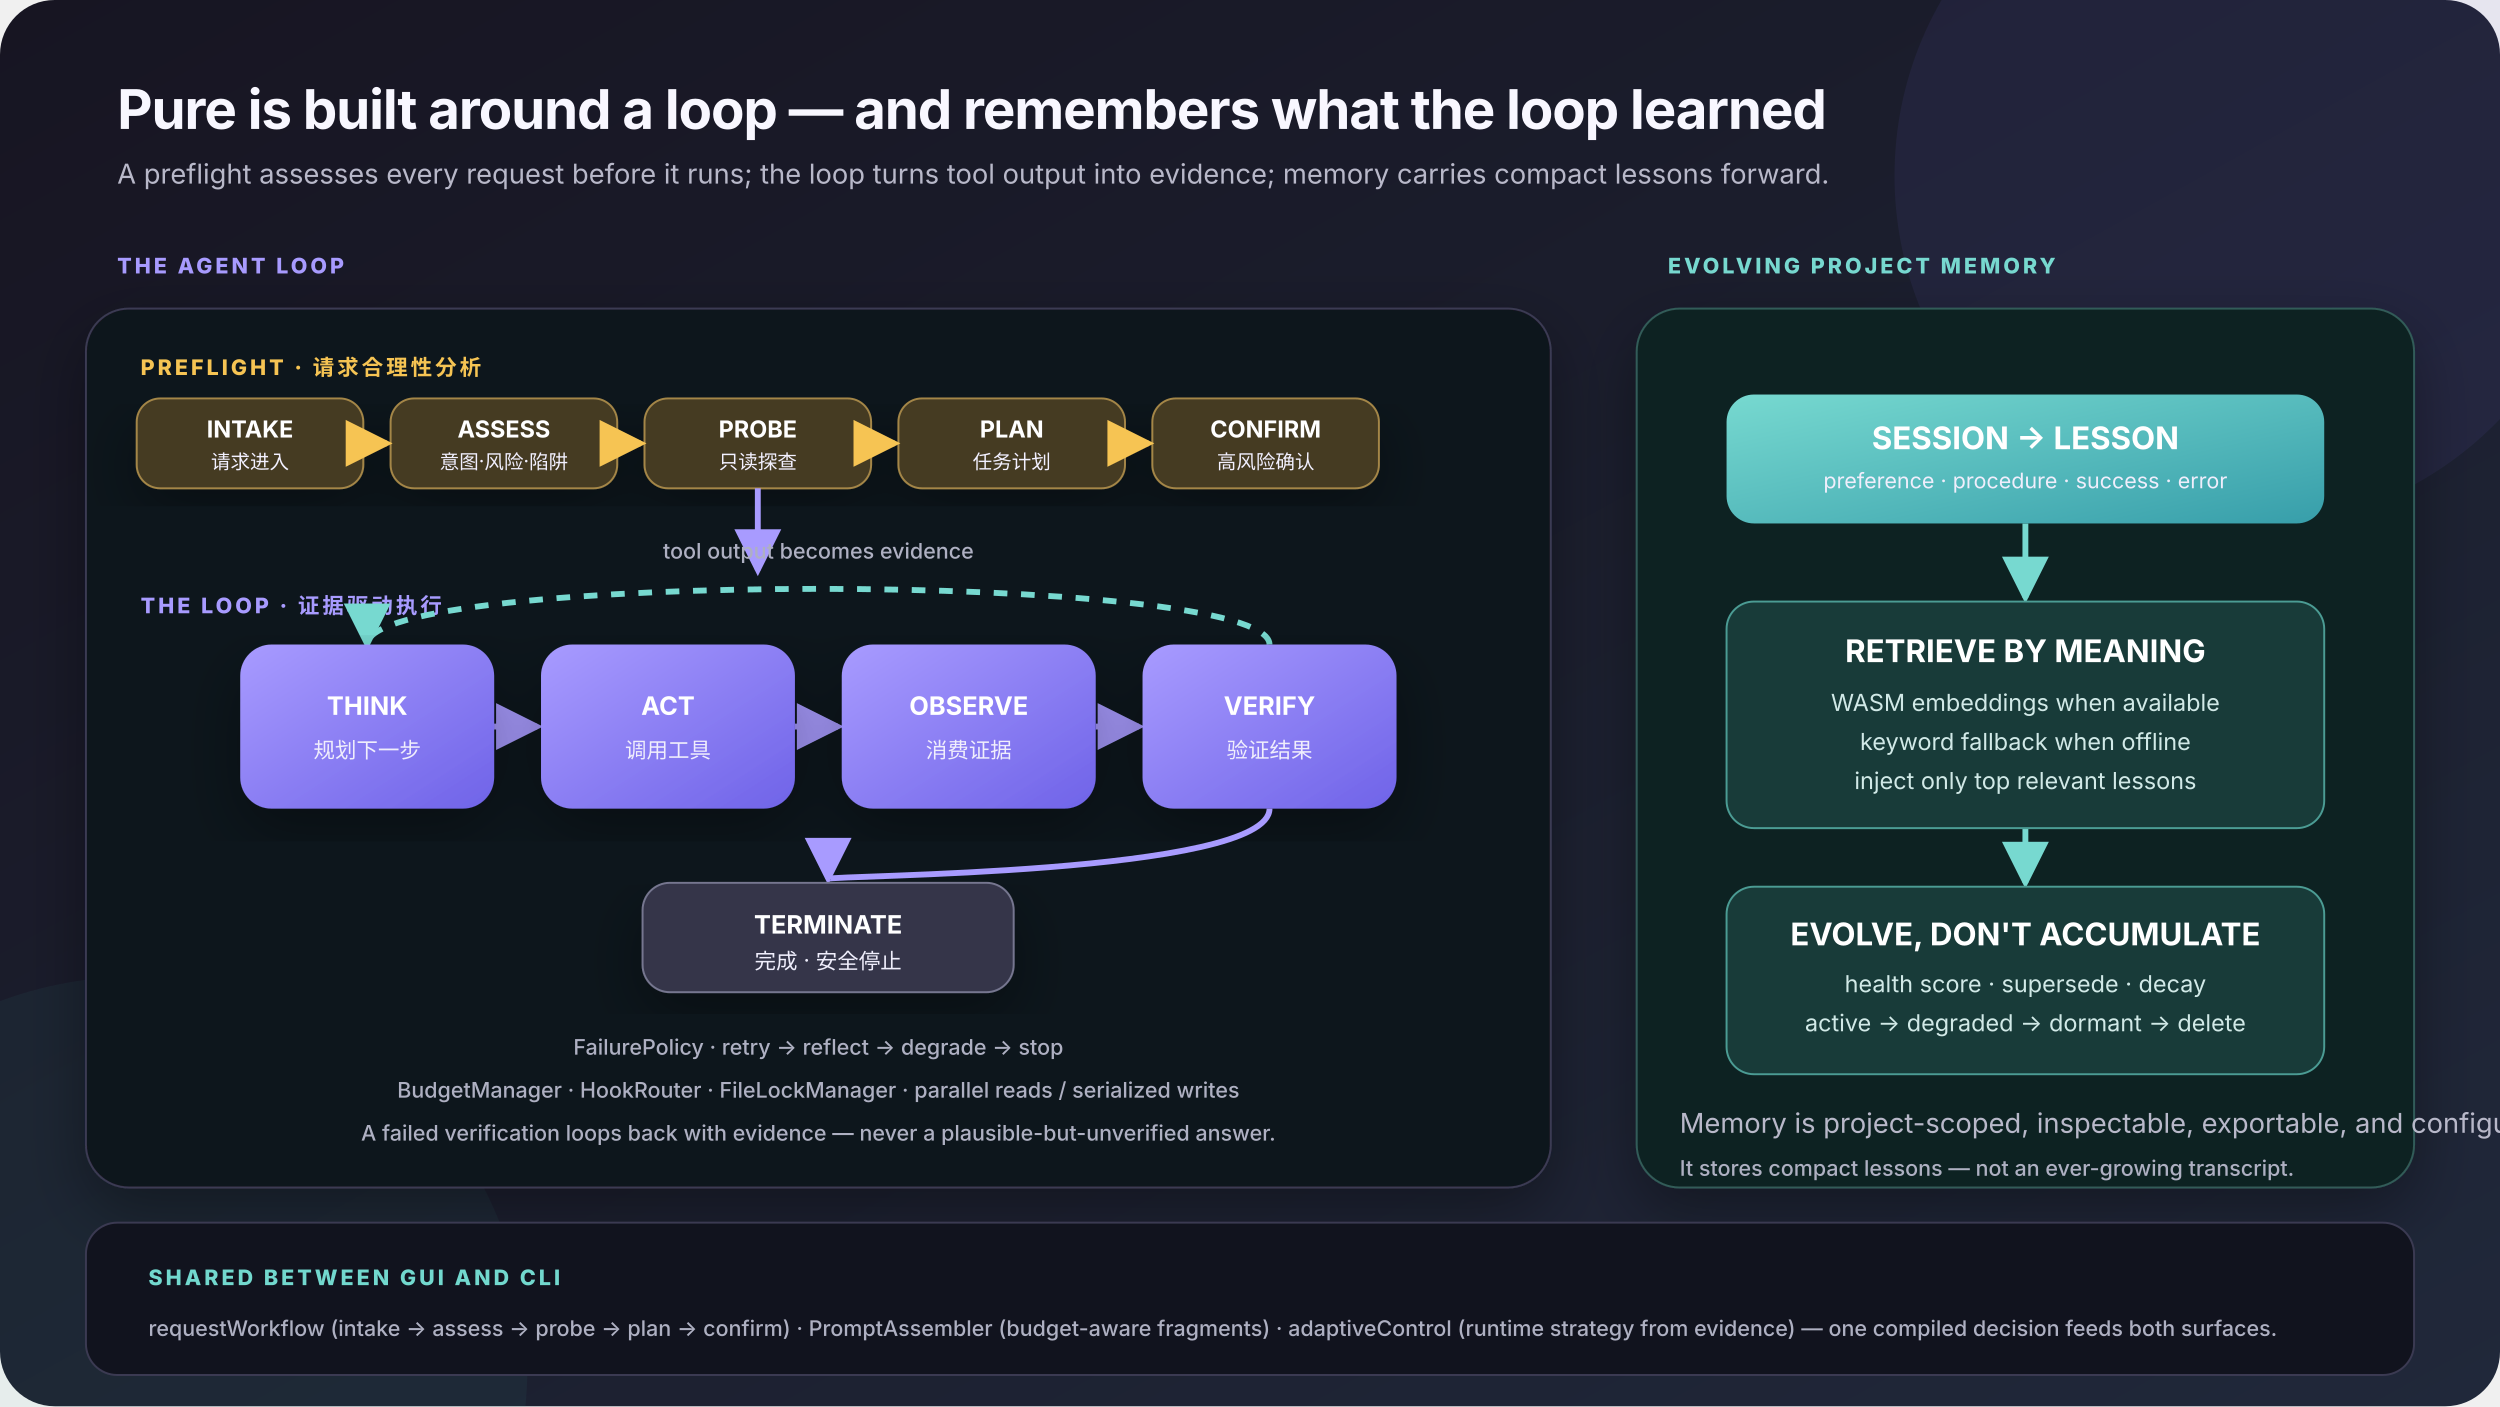
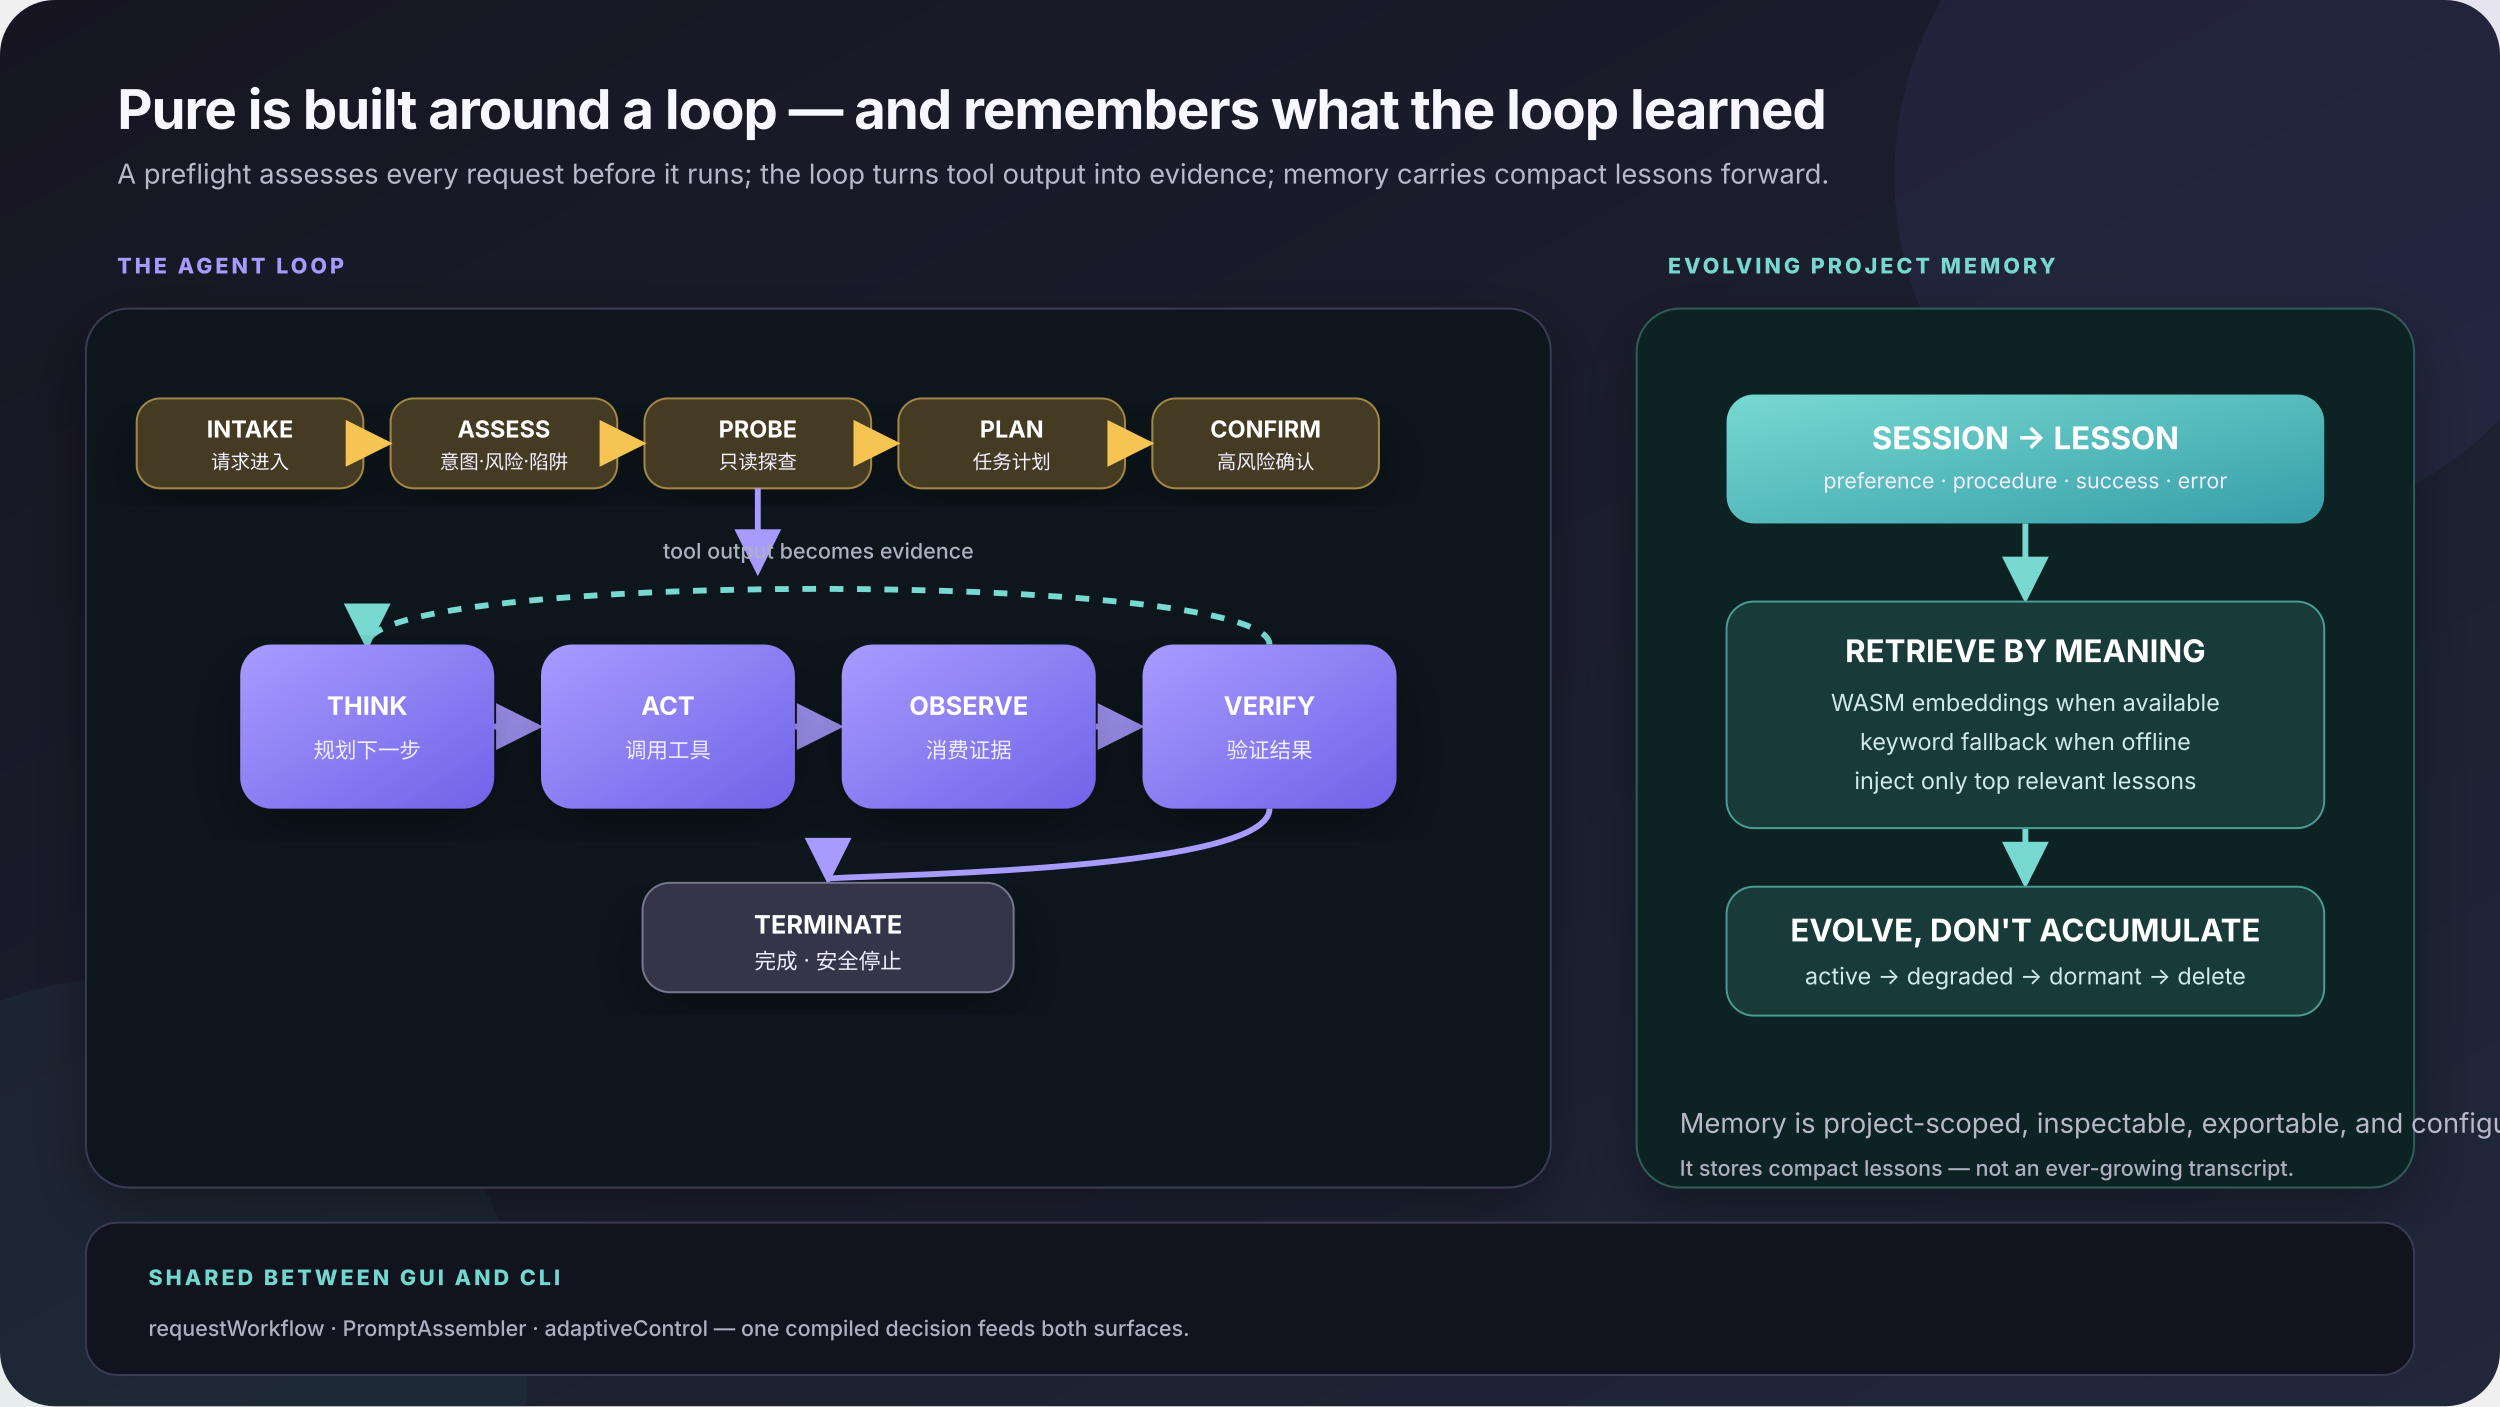
<svg xmlns="http://www.w3.org/2000/svg" width="1280" height="720" viewBox="0 0 1280 720" role="img" aria-labelledby="title desc">
  <defs>
    <linearGradient id="bg" x1="0" y1="0" x2="1" y2="1">
      <stop offset="0" stop-color="#171522" />
      <stop offset="1" stop-color="#20283a" />
    </linearGradient>
    <linearGradient id="violet" x1="0" y1="0" x2="1" y2="1">
      <stop offset="0" stop-color="#a89bff" />
      <stop offset="1" stop-color="#6f63e8" />
    </linearGradient>
    <linearGradient id="teal" x1="0" y1="0" x2="1" y2="1">
      <stop offset="0" stop-color="#77d9d0" />
      <stop offset="1" stop-color="#379eaa" />
    </linearGradient>
    <linearGradient id="amber" x1="0" y1="0" x2="1" y2="1">
      <stop offset="0" stop-color="#f6c453" />
      <stop offset="1" stop-color="#d98835" />
    </linearGradient>
    <filter id="shadow" x="-20%" y="-20%" width="140%" height="140%">
      <feDropShadow dx="0" dy="12" stdDeviation="16" flood-color="#05060d" flood-opacity=".35" />
    </filter>
    <marker id="arrow-violet" markerWidth="8" markerHeight="8" refX="7" refY="4" orient="auto">
      <path d="M0 0L8 4L0 8Z" fill="#a89bff" />
    </marker>
    <marker id="arrow-teal" markerWidth="8" markerHeight="8" refX="7" refY="4" orient="auto">
      <path d="M0 0L8 4L0 8Z" fill="#77d9d0" />
    </marker>
    <marker id="arrow-amber" markerWidth="8" markerHeight="8" refX="7" refY="4" orient="auto">
      <path d="M0 0L8 4L0 8Z" fill="#f6c453" />
    </marker>
    <style>
      .title { font: 700 28px -apple-system,BlinkMacSystemFont,'Segoe UI',sans-serif; fill: #f8f7ff; letter-spacing: -.02em; }
      .subtitle { font: 400 14px -apple-system,BlinkMacSystemFont,'Segoe UI',sans-serif; fill: #b8b8c9; }
      .section { font: 800 11px -apple-system,BlinkMacSystemFont,'Segoe UI',sans-serif; letter-spacing: .14em; }
      .node { font: 700 13px -apple-system,BlinkMacSystemFont,'Segoe UI',sans-serif; fill: #fff; }
      .node-sub { font: 400 11px -apple-system,BlinkMacSystemFont,'Segoe UI',sans-serif; fill: #f0eefc; }
      .pill { font: 700 12px -apple-system,BlinkMacSystemFont,'Segoe UI',sans-serif; fill: #fff; }
      .pill-sub { font: 400 10px -apple-system,BlinkMacSystemFont,'Segoe UI',sans-serif; fill: #f3f1ff; }
      .memory-title { font: 700 16px -apple-system,BlinkMacSystemFont,'Segoe UI',sans-serif; fill: #fff; }
      .memory-text { font: 400 12px -apple-system,BlinkMacSystemFont,'Segoe UI',sans-serif; fill: #d1e9e7; }
      .small { font: 500 11px -apple-system,BlinkMacSystemFont,'Segoe UI',sans-serif; fill: #aeb0c2; }
    </style>
  </defs>
  <rect width="1280" height="720" rx="28" fill="url(#bg)" />
  <circle cx="1150" cy="90" r="180" fill="#7668e8" opacity=".08" />
  <circle cx="70" cy="700" r="200" fill="#42b8b1" opacity=".06" />
  <text x="60" y="66" class="title">Pure is built around a loop — and remembers what the loop learned</text>
  <text x="60" y="94" class="subtitle">A preflight assesses every request before it runs; the loop turns tool output into evidence; memory carries compact lessons forward.</text>
  <text x="60" y="140" class="section" fill="#a89bff">THE AGENT LOOP</text>
  <rect x="44" y="158" width="750" height="450" rx="22" fill="#11131e" stroke="#3b3a52" filter="url(#shadow)" />
-   <text x="72" y="192" class="section" fill="#f6c453">PREFLIGHT · 请求合理性分析</text>
  <g filter="url(#shadow)">
    <rect x="70" y="204" width="116" height="46" rx="12" fill="#443a24" stroke="#a48647" />
    <text x="128" y="224" text-anchor="middle" class="pill">INTAKE</text>
    <text x="128" y="240" text-anchor="middle" class="pill-sub">请求进入</text>
    <rect x="200" y="204" width="116" height="46" rx="12" fill="#443a24" stroke="#a48647" />
    <text x="258" y="224" text-anchor="middle" class="pill">ASSESS</text>
    <text x="258" y="240" text-anchor="middle" class="pill-sub">意图·风险·陷阱</text>
    <rect x="330" y="204" width="116" height="46" rx="12" fill="#443a24" stroke="#a48647" />
    <text x="388" y="224" text-anchor="middle" class="pill">PROBE</text>
    <text x="388" y="240" text-anchor="middle" class="pill-sub">只读探查</text>
    <rect x="460" y="204" width="116" height="46" rx="12" fill="#443a24" stroke="#a48647" />
    <text x="518" y="224" text-anchor="middle" class="pill">PLAN</text>
    <text x="518" y="240" text-anchor="middle" class="pill-sub">任务计划</text>
    <rect x="590" y="204" width="116" height="46" rx="12" fill="#443a24" stroke="#a48647" />
    <text x="648" y="224" text-anchor="middle" class="pill">CONFIRM</text>
    <text x="648" y="240" text-anchor="middle" class="pill-sub">高风险确认</text>
  </g>
  <path d="M186 227H198" stroke="#f6c453" stroke-width="3" marker-end="url(#arrow-amber)" />
  <path d="M316 227H328" stroke="#f6c453" stroke-width="3" marker-end="url(#arrow-amber)" />
  <path d="M446 227H458" stroke="#f6c453" stroke-width="3" marker-end="url(#arrow-amber)" />
  <path d="M576 227H588" stroke="#f6c453" stroke-width="3" marker-end="url(#arrow-amber)" />
  <path d="M388 250V292" stroke="#a89bff" stroke-width="3" marker-end="url(#arrow-violet)" />
-   <text x="72" y="314" class="section" fill="#a89bff">THE LOOP · 证据驱动执行</text>
  <path d="M253 372H275" stroke="#a89bff" stroke-width="3" marker-end="url(#arrow-violet)" />
  <path d="M407 372H429" stroke="#a89bff" stroke-width="3" marker-end="url(#arrow-violet)" />
  <path d="M561 372H583" stroke="#a89bff" stroke-width="3" marker-end="url(#arrow-violet)" />
  <path d="M650 330C650 292 188 292 188 330" fill="none" stroke="#77d9d0" stroke-width="3" stroke-dasharray="7 7" marker-end="url(#arrow-teal)" />
  <text x="419" y="286" text-anchor="middle" class="small" fill="#77d9d0">tool output becomes evidence</text>
  <g filter="url(#shadow)">
    <rect x="123" y="330" width="130" height="84" rx="16" fill="url(#violet)" />
    <text x="188" y="366" text-anchor="middle" class="node">THINK</text>
    <text x="188" y="388" text-anchor="middle" class="node-sub">规划下一步</text>
    <rect x="277" y="330" width="130" height="84" rx="16" fill="url(#violet)" />
    <text x="342" y="366" text-anchor="middle" class="node">ACT</text>
    <text x="342" y="388" text-anchor="middle" class="node-sub">调用工具</text>
    <rect x="431" y="330" width="130" height="84" rx="16" fill="url(#violet)" />
    <text x="496" y="366" text-anchor="middle" class="node">OBSERVE</text>
    <text x="496" y="388" text-anchor="middle" class="node-sub">消费证据</text>
    <rect x="585" y="330" width="130" height="84" rx="16" fill="url(#violet)" />
    <text x="650" y="366" text-anchor="middle" class="node">VERIFY</text>
    <text x="650" y="388" text-anchor="middle" class="node-sub">验证结果</text>
  </g>
  <path d="M650 414C650 448 424 448 424 450" fill="none" stroke="#a89bff" stroke-width="3" marker-end="url(#arrow-violet)" />
  <g filter="url(#shadow)">
    <rect x="329" y="452" width="190" height="56" rx="14" fill="#34364a" stroke="#76768f" />
    <text x="424" y="478" text-anchor="middle" class="node">TERMINATE</text>
    <text x="424" y="496" text-anchor="middle" class="node-sub">完成 · 安全停止</text>
  </g>
-   <text x="419" y="540" text-anchor="middle" class="small">FailurePolicy · retry → reflect → degrade → stop</text>
-   <text x="419" y="562" text-anchor="middle" class="small">BudgetManager · HookRouter · FileLockManager · parallel reads / serialized writes</text>
-   <text x="419" y="584" text-anchor="middle" class="small">A failed verification loops back with evidence — never a plausible-but-unverified answer.</text>
  <text x="854" y="140" class="section" fill="#77d9d0">EVOLVING PROJECT MEMORY</text>
  <rect x="838" y="158" width="398" height="450" rx="22" fill="#102321" stroke="#315b59" filter="url(#shadow)" />
  <path d="M1037 268V306" stroke="#77d9d0" stroke-width="3" marker-end="url(#arrow-teal)" />
  <path d="M1037 424V452" stroke="#77d9d0" stroke-width="3" marker-end="url(#arrow-teal)" />
  <rect x="884" y="202" width="306" height="66" rx="14" fill="url(#teal)" />
  <text x="1037" y="230" text-anchor="middle" class="memory-title">SESSION → LESSON</text>
  <text x="1037" y="250" text-anchor="middle" class="node-sub">preference · procedure · success · error</text>
  <rect x="884" y="308" width="306" height="116" rx="14" fill="#183b39" stroke="#4b9c94" />
  <text x="1037" y="339" text-anchor="middle" class="memory-title">RETRIEVE BY MEANING</text>
  <text x="1037" y="364" text-anchor="middle" class="memory-text">WASM embeddings when available</text>
  <text x="1037" y="384" text-anchor="middle" class="memory-text">keyword fallback when offline</text>
  <text x="1037" y="404" text-anchor="middle" class="memory-text">inject only top relevant lessons</text>
-   <rect x="884" y="454" width="306" height="96" rx="14" fill="#183b39" stroke="#4b9c94" />
-   <text x="1037" y="484" text-anchor="middle" class="memory-title">EVOLVE, DON'T ACCUMULATE</text>
-   <text x="1037" y="508" text-anchor="middle" class="memory-text">health score · supersede · decay</text>
-   <text x="1037" y="528" text-anchor="middle" class="memory-text">active → degraded → dormant → delete</text>
+   <rect x="884" y="454" width="306" height="66" rx="14" fill="#183b39" stroke="#4b9c94" />
+   <text x="1037" y="482" text-anchor="middle" class="memory-title">EVOLVE, DON'T ACCUMULATE</text>
+   <text x="1037" y="504" text-anchor="middle" class="memory-text">active → degraded → dormant → delete</text>
  <text x="860" y="580" class="subtitle">Memory is project-scoped, inspectable, exportable, and configurable.</text>
  <text x="860" y="602" class="small">It stores compact lessons — not an ever-growing transcript.</text>
  <rect x="44" y="626" width="1192" height="78" rx="16" fill="#11131e" stroke="#3b3a52" />
  <text x="76" y="658" class="section" fill="#72d8ce">SHARED BETWEEN GUI AND CLI</text>
-   <text x="76" y="684" class="small">requestWorkflow (intake → assess → probe → plan → confirm) · PromptAssembler (budget-aware fragments) · adaptiveControl (runtime strategy from evidence) — one compiled decision feeds both surfaces.</text>
+   <text x="76" y="684" class="small">requestWorkflow · PromptAssembler · adaptiveControl — one compiled decision feeds both surfaces.</text>
</svg>
